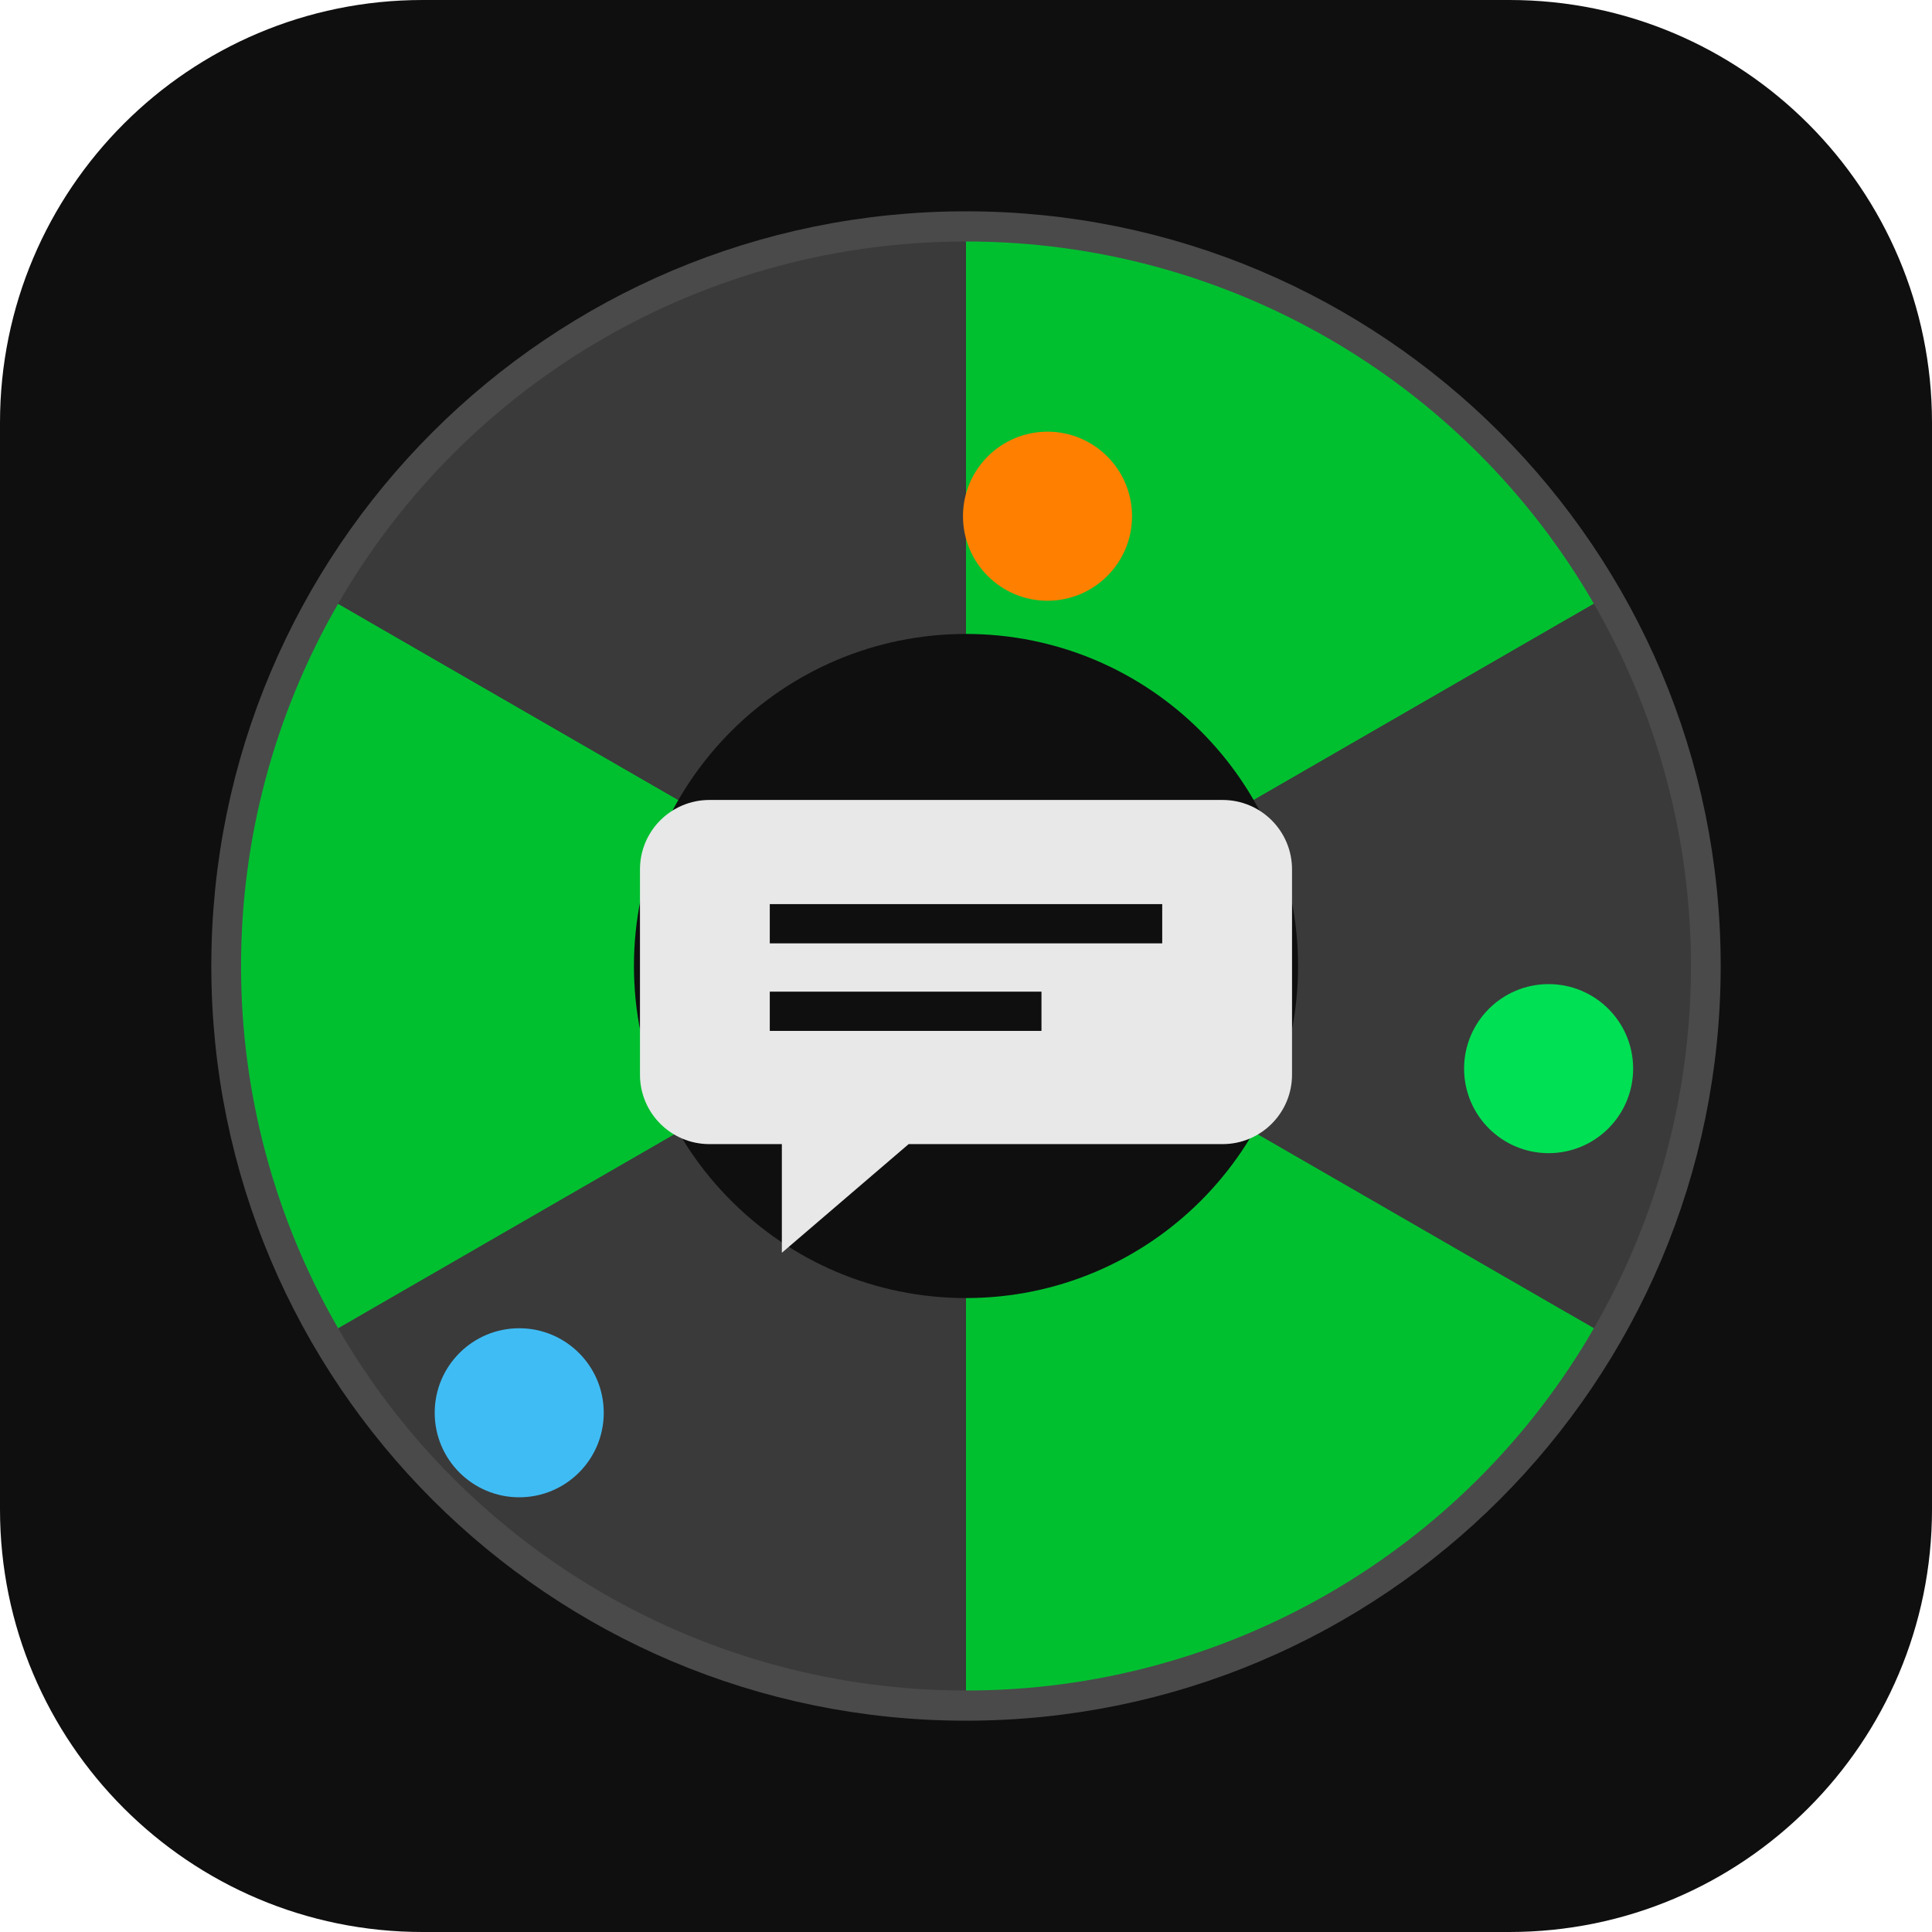
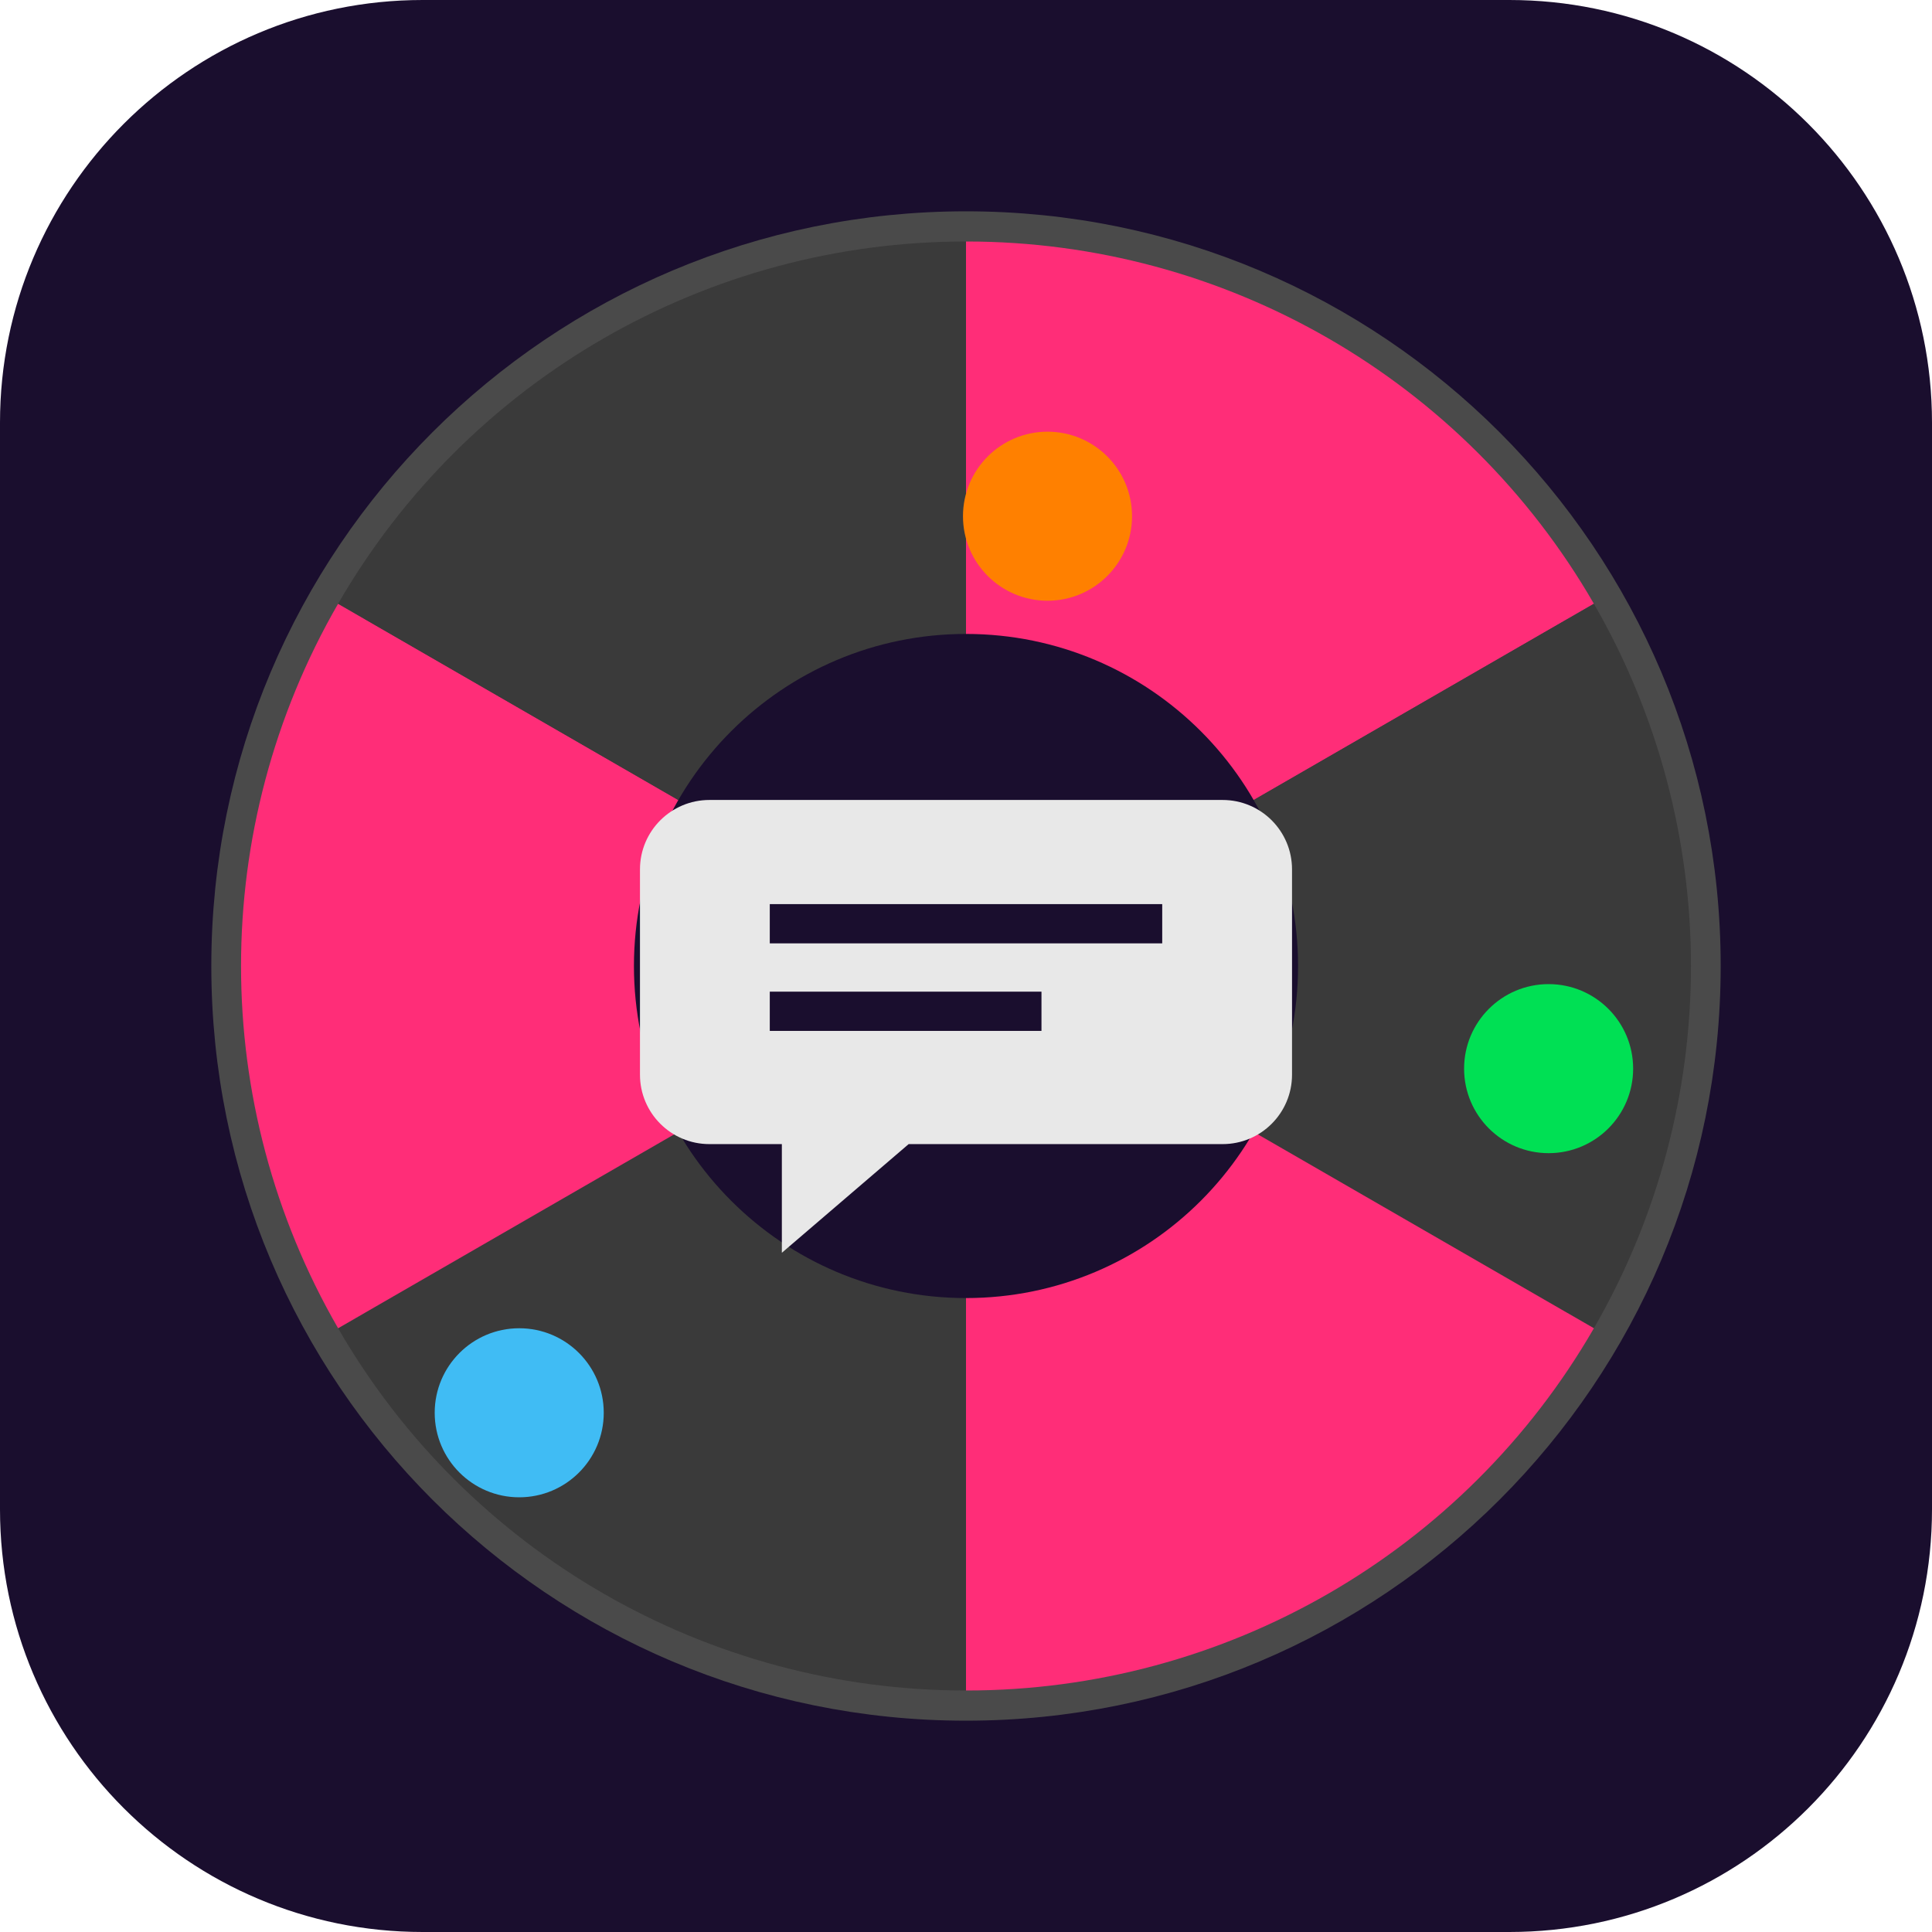
<svg xmlns="http://www.w3.org/2000/svg" viewBox="0 0 64 64">
-   <rect width="64" height="64" rx="14" fill="#0f0f0f" />
+   <rect width="64" height="64" rx="14" fill="#1a0e2e" />
  <circle cx="32" cy="32" r="24" fill="#3a3a3a" stroke="#4a4a4a" stroke-width="2" />
-   <path d="M32 32 L32 8 A24 24 0 0 1 52.8 20 Z" fill="#00c030" />
+   <path d="M32 32 L32 8 A24 24 0 0 1 52.8 20 Z" fill="#ff2d78" />
  <path d="M32 32 L52.8 20 A24 24 0 0 1 52.8 44 Z" fill="#3a3a3a" />
-   <path d="M32 32 L52.8 44 A24 24 0 0 1 32 56 Z" fill="#00c030" />
+   <path d="M32 32 L52.8 44 A24 24 0 0 1 32 56 Z" fill="#ff2d78" />
  <path d="M32 32 L32 56 A24 24 0 0 1 11.2 44 Z" fill="#3a3a3a" />
-   <path d="M32 32 L11.2 44 A24 24 0 0 1 11.2 20 Z" fill="#00c030" />
+   <path d="M32 32 L11.2 44 A24 24 0 0 1 11.2 20 Z" fill="#ff2d78" />
  <path d="M32 32 L11.2 20 A24 24 0 0 1 32 8 Z" fill="#3a3a3a" />
  <circle cx="34.7" cy="17.1" r="2.8" fill="#ff8000" />
  <circle cx="51.3" cy="35.4" r="2.8" fill="#00e054" />
  <circle cx="17.2" cy="46.8" r="2.8" fill="#40bcf4" />
-   <circle cx="32" cy="32" r="11" fill="#0f0f0f" />
+   <circle cx="32" cy="32" r="11" fill="#1a0e2e" />
  <path d="M23.5 26.5h17a2.3 2.3 0 0 1 2.3 2.3v6.8a2.3 2.3 0 0 1-2.3 2.3h-10.4l-4.2 3.6v-3.6h-2.4a2.3 2.3 0 0 1-2.3-2.3v-6.8a2.3 2.3 0 0 1 2.3-2.3Z" fill="#e8e8e8" />
-   <line x1="25.5" y1="30.6" x2="38.5" y2="30.6" stroke="#0f0f0f" stroke-width="1.3" />
-   <line x1="25.5" y1="33.5" x2="34.5" y2="33.5" stroke="#0f0f0f" stroke-width="1.3" />
+   <line x1="25.5" y1="30.6" x2="38.5" y2="30.6" stroke="#1a0e2e" stroke-width="1.3" />
+   <line x1="25.5" y1="33.5" x2="34.5" y2="33.5" stroke="#1a0e2e" stroke-width="1.3" />
</svg>
